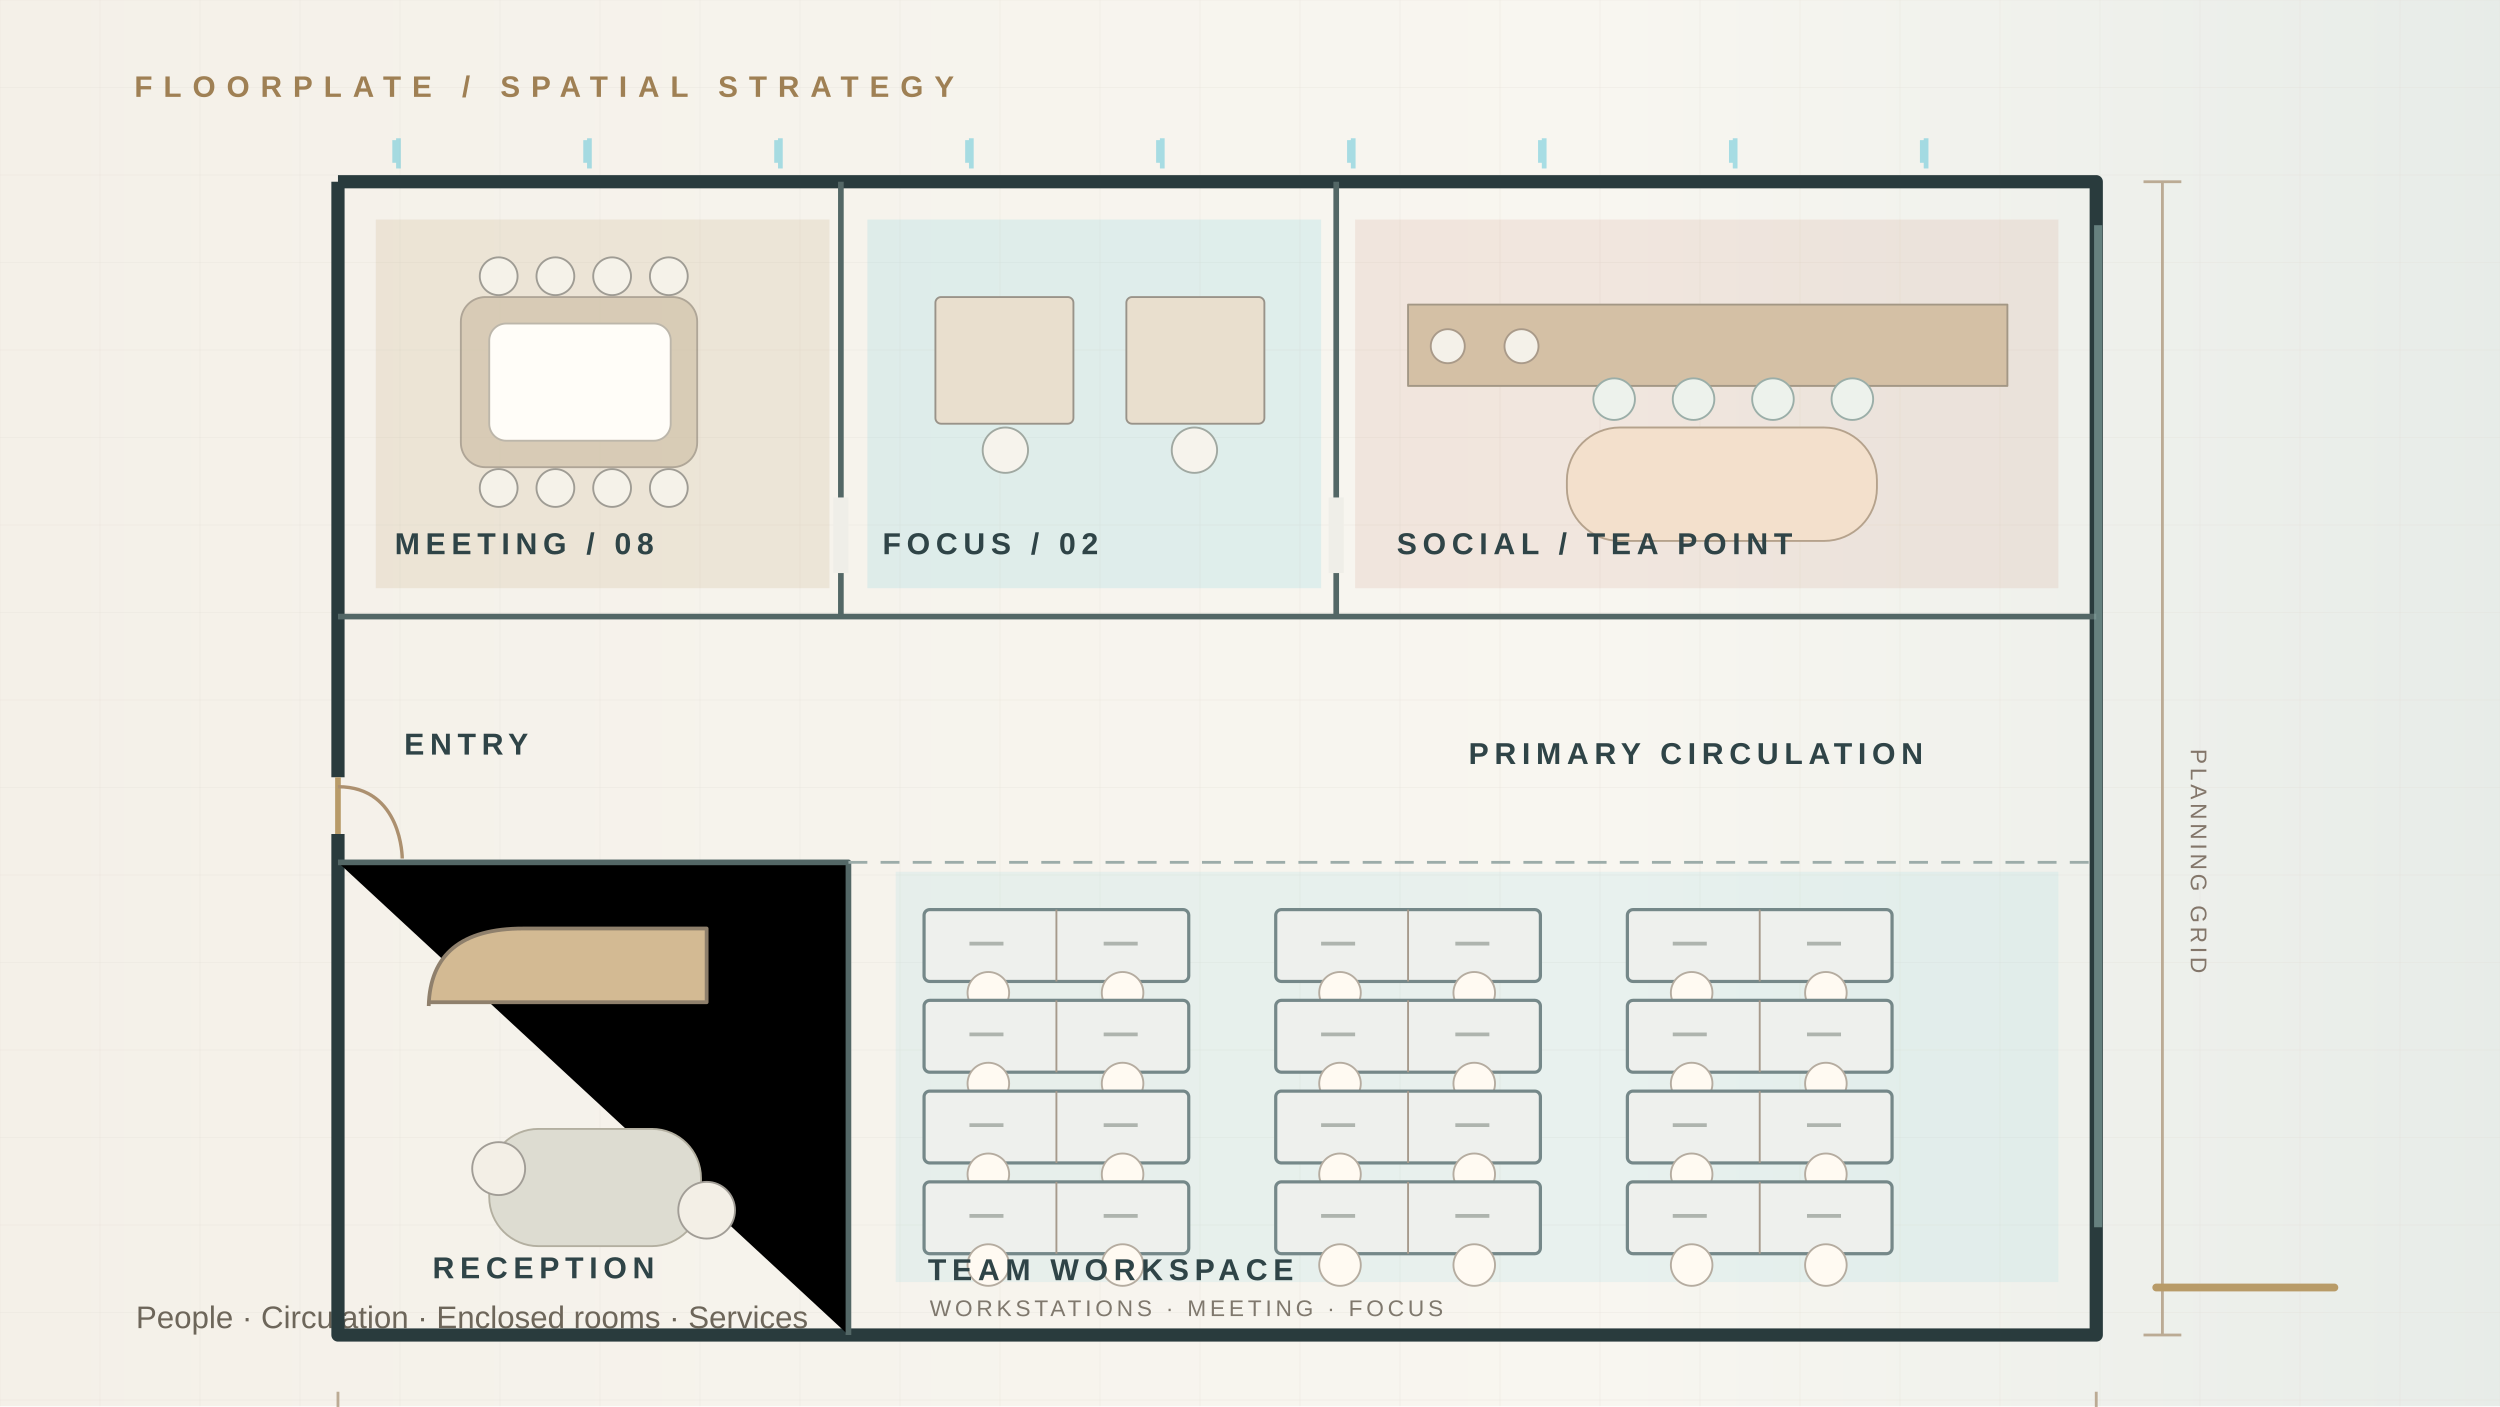
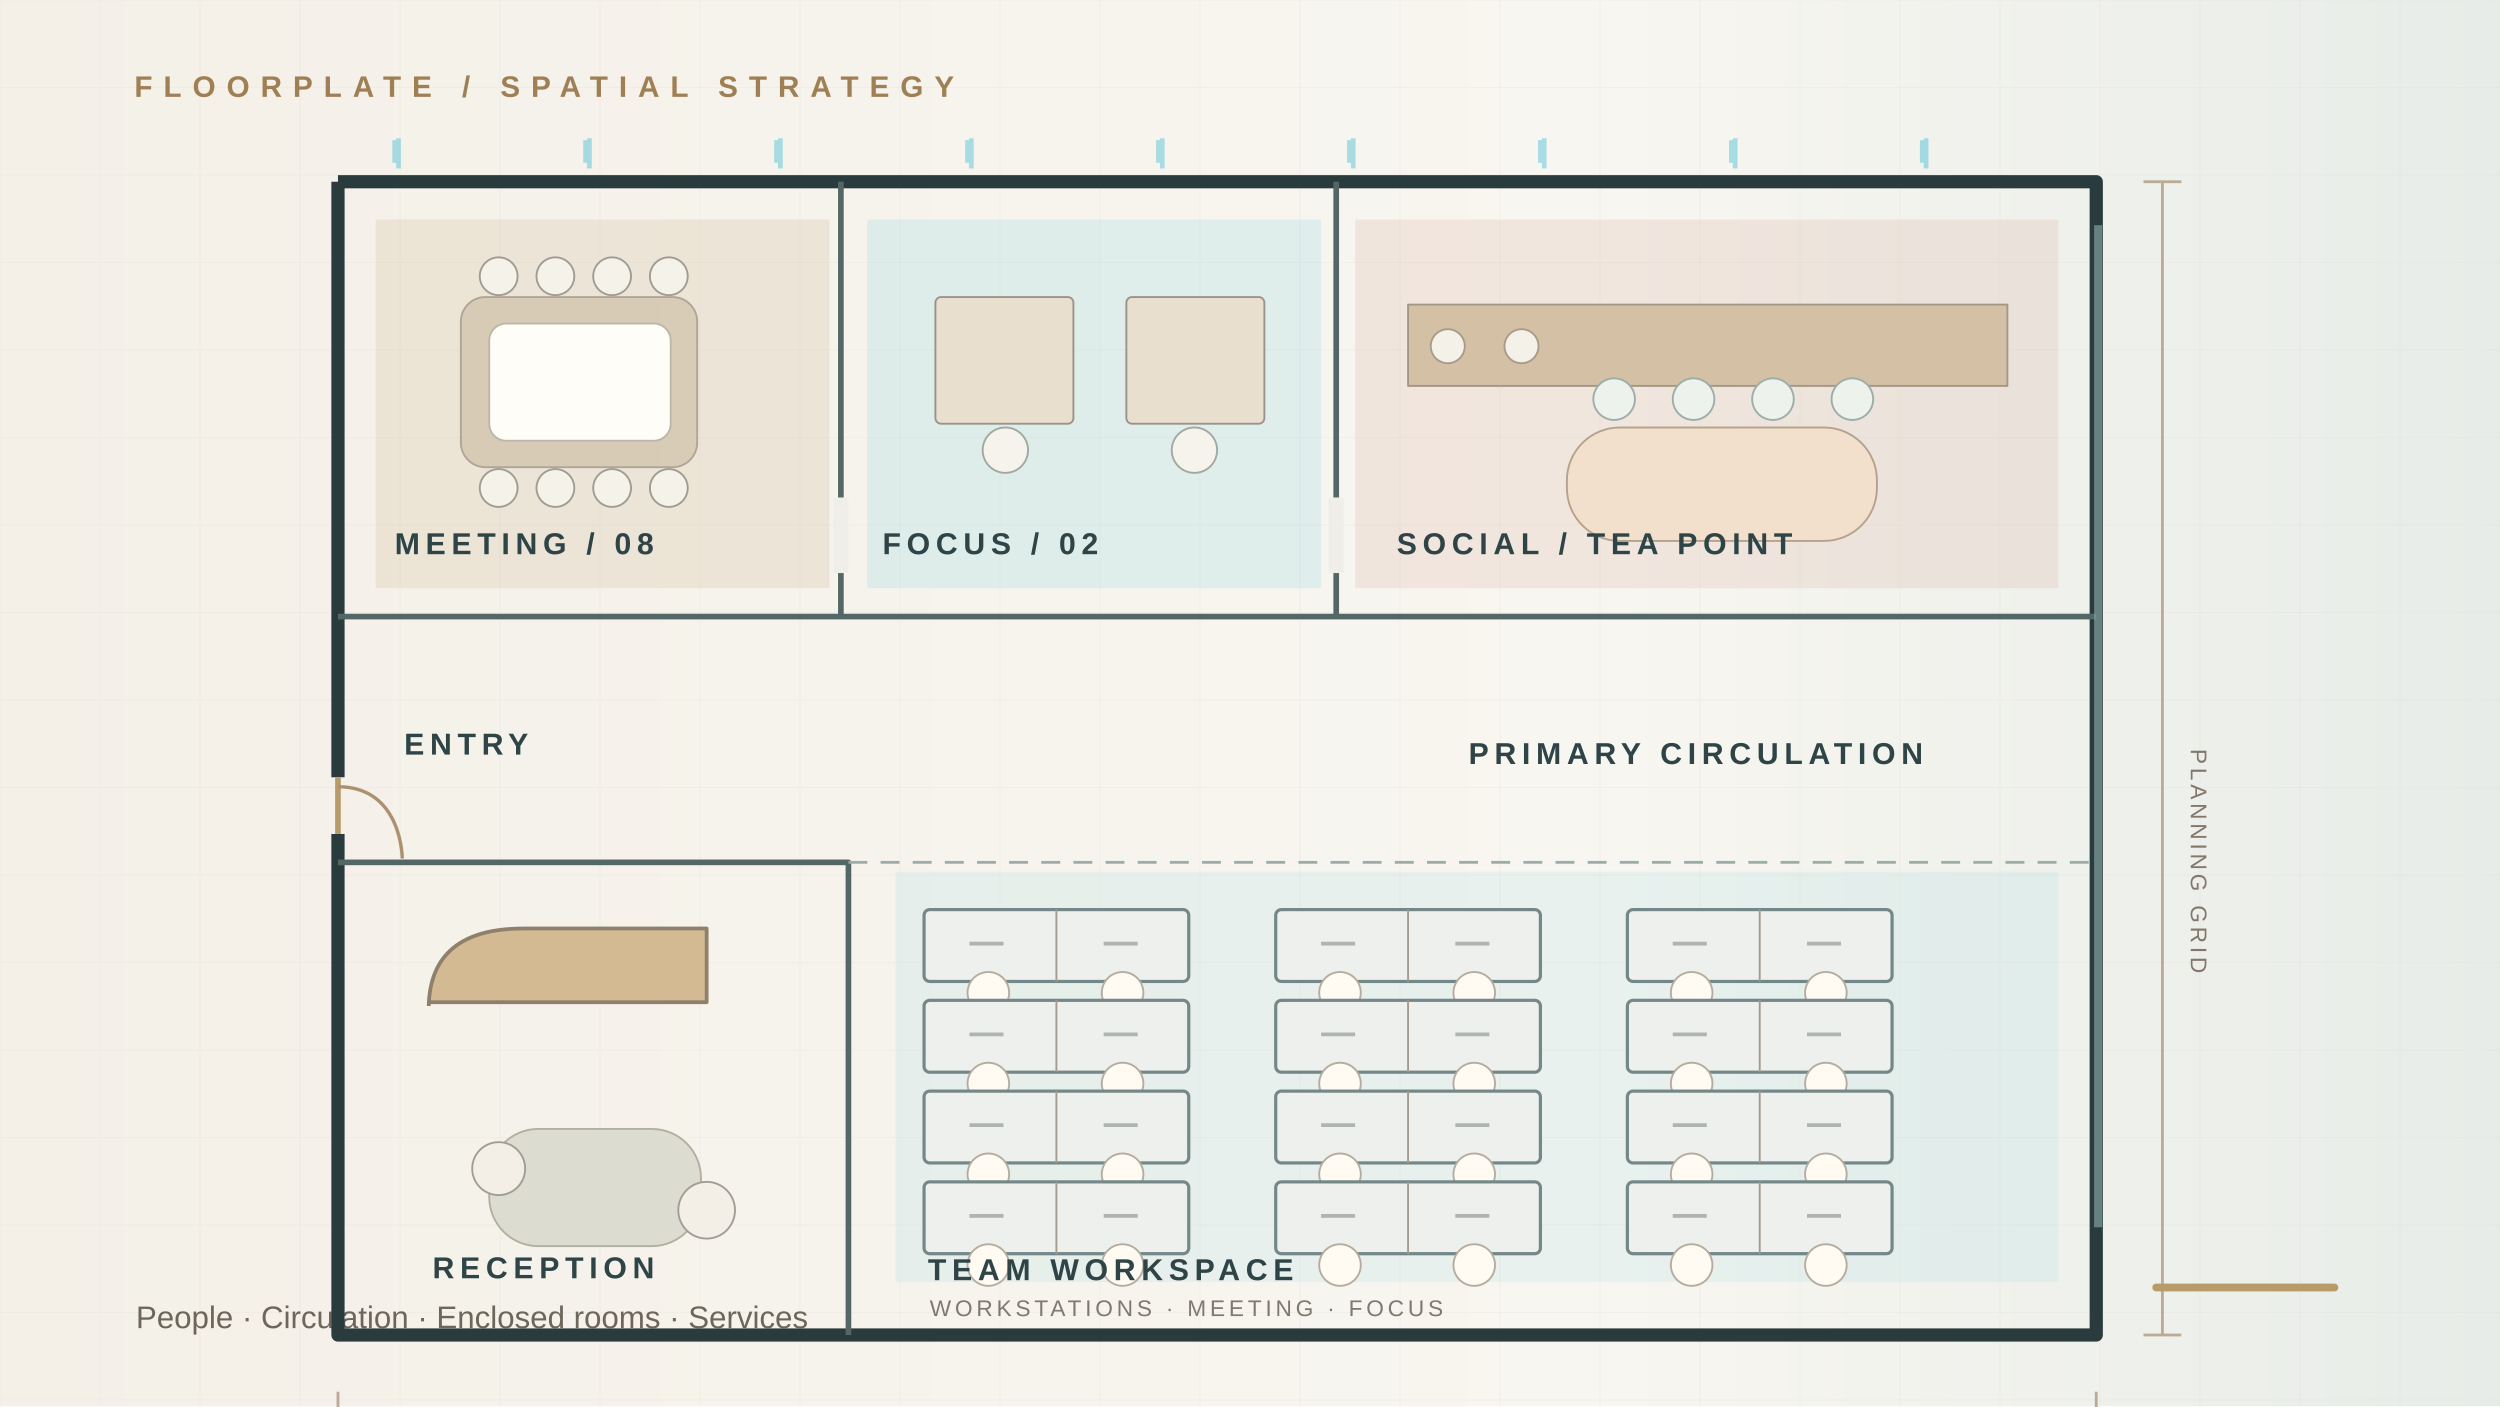
<svg xmlns="http://www.w3.org/2000/svg" width="1600" height="900" viewBox="0 0 1600 900" role="img" aria-label="Architectural office floorplate showing meeting rooms, reception, workstations and circulation">
  <defs>
    <linearGradient id="wash" x1="0" x2="1">
      <stop offset="0" stop-color="#f4f0e8" />
      <stop offset=".64" stop-color="#f8f6f0" />
      <stop offset="1" stop-color="#e7ece8" />
    </linearGradient>
  </defs>
  <rect width="1600" height="900" fill="url(#wash)" />
  <g fill="none" stroke="#c9c4ba" stroke-width=".7">
-     <path d="M 0 0 V900" stroke="#dedad2" opacity=".25" />
-     <path d="M 64 0 V900" stroke="#dedad2" opacity=".25" />
-     <path d="M 128 0 V900" stroke="#dedad2" opacity=".25" />
-     <path d="M 192 0 V900" stroke="#dedad2" opacity=".25" />
-     <path d="M 256 0 V900" stroke="#dedad2" opacity=".25" />
-     <path d="M 320 0 V900" stroke="#dedad2" opacity=".25" />
-     <path d="M 384 0 V900" stroke="#dedad2" opacity=".25" />
-     <path d="M 448 0 V900" stroke="#dedad2" opacity=".25" />
-     <path d="M 512 0 V900" stroke="#dedad2" opacity=".25" />
-     <path d="M 576 0 V900" stroke="#dedad2" opacity=".25" />
-     <path d="M 640 0 V900" stroke="#dedad2" opacity=".25" />
-     <path d="M 704 0 V900" stroke="#dedad2" opacity=".25" />
-     <path d="M 768 0 V900" stroke="#dedad2" opacity=".25" />
-     <path d="M 832 0 V900" stroke="#dedad2" opacity=".25" />
-     <path d="M 896 0 V900" stroke="#dedad2" opacity=".25" />
-     <path d="M 960 0 V900" stroke="#dedad2" opacity=".25" />
-     <path d="M 1024 0 V900" stroke="#dedad2" opacity=".25" />
-     <path d="M 1088 0 V900" stroke="#dedad2" opacity=".25" />
-     <path d="M 1152 0 V900" stroke="#dedad2" opacity=".25" />
-     <path d="M 1216 0 V900" stroke="#dedad2" opacity=".25" />
-     <path d="M 1280 0 V900" stroke="#dedad2" opacity=".25" />
-     <path d="M 1344 0 V900" stroke="#dedad2" opacity=".25" />
-     <path d="M 1408 0 V900" stroke="#dedad2" opacity=".25" />
-     <path d="M 1472 0 V900" stroke="#dedad2" opacity=".25" />
-     <path d="M 1536 0 V900" stroke="#dedad2" opacity=".25" />
-     <path d="M 1600 0 V900" stroke="#dedad2" opacity=".25" />
-     <path d="M0 0 H1600" stroke="#dedad2" opacity=".25" />
-     <path d="M0 56 H1600" stroke="#dedad2" opacity=".25" />
-     <path d="M0 112 H1600" stroke="#dedad2" opacity=".25" />
-     <path d="M0 168 H1600" stroke="#dedad2" opacity=".25" />
-     <path d="M0 224 H1600" stroke="#dedad2" opacity=".25" />
-     <path d="M0 280 H1600" stroke="#dedad2" opacity=".25" />
-     <path d="M0 336 H1600" stroke="#dedad2" opacity=".25" />
-     <path d="M0 392 H1600" stroke="#dedad2" opacity=".25" />
-     <path d="M0 448 H1600" stroke="#dedad2" opacity=".25" />
-     <path d="M0 504 H1600" stroke="#dedad2" opacity=".25" />
-     <path d="M0 560 H1600" stroke="#dedad2" opacity=".25" />
-     <path d="M0 616 H1600" stroke="#dedad2" opacity=".25" />
-     <path d="M0 672 H1600" stroke="#dedad2" opacity=".25" />
-     <path d="M0 728 H1600" stroke="#dedad2" opacity=".25" />
-     <path d="M0 784 H1600" stroke="#dedad2" opacity=".25" />
-     <path d="M0 840 H1600" stroke="#dedad2" opacity=".25" />
-     <path d="M0 896 H1600" stroke="#dedad2" opacity=".25" />
+     <path fill="none" d="M 0 0 V900" stroke="#dedad2" opacity=".25" />
+     <path fill="none" d="M 64 0 V900" stroke="#dedad2" opacity=".25" />
+     <path fill="none" d="M 128 0 V900" stroke="#dedad2" opacity=".25" />
+     <path fill="none" d="M 192 0 V900" stroke="#dedad2" opacity=".25" />
+     <path fill="none" d="M 256 0 V900" stroke="#dedad2" opacity=".25" />
+     <path fill="none" d="M 320 0 V900" stroke="#dedad2" opacity=".25" />
+     <path fill="none" d="M 384 0 V900" stroke="#dedad2" opacity=".25" />
+     <path fill="none" d="M 448 0 V900" stroke="#dedad2" opacity=".25" />
+     <path fill="none" d="M 512 0 V900" stroke="#dedad2" opacity=".25" />
+     <path fill="none" d="M 576 0 V900" stroke="#dedad2" opacity=".25" />
+     <path fill="none" d="M 640 0 V900" stroke="#dedad2" opacity=".25" />
+     <path fill="none" d="M 704 0 V900" stroke="#dedad2" opacity=".25" />
+     <path fill="none" d="M 768 0 V900" stroke="#dedad2" opacity=".25" />
+     <path fill="none" d="M 832 0 V900" stroke="#dedad2" opacity=".25" />
+     <path fill="none" d="M 896 0 V900" stroke="#dedad2" opacity=".25" />
+     <path fill="none" d="M 960 0 V900" stroke="#dedad2" opacity=".25" />
+     <path fill="none" d="M 1024 0 V900" stroke="#dedad2" opacity=".25" />
+     <path fill="none" d="M 1088 0 V900" stroke="#dedad2" opacity=".25" />
+     <path fill="none" d="M 1152 0 V900" stroke="#dedad2" opacity=".25" />
+     <path fill="none" d="M 1216 0 V900" stroke="#dedad2" opacity=".25" />
+     <path fill="none" d="M 1280 0 V900" stroke="#dedad2" opacity=".25" />
+     <path fill="none" d="M 1344 0 V900" stroke="#dedad2" opacity=".25" />
+     <path fill="none" d="M 1408 0 V900" stroke="#dedad2" opacity=".25" />
+     <path fill="none" d="M 1472 0 V900" stroke="#dedad2" opacity=".25" />
+     <path fill="none" d="M 1536 0 V900" stroke="#dedad2" opacity=".25" />
+     <path fill="none" d="M 1600 0 V900" stroke="#dedad2" opacity=".25" />
+     <path fill="none" d="M0 0 H1600" stroke="#dedad2" opacity=".25" />
+     <path fill="none" d="M0 56 H1600" stroke="#dedad2" opacity=".25" />
+     <path fill="none" d="M0 112 H1600" stroke="#dedad2" opacity=".25" />
+     <path fill="none" d="M0 168 H1600" stroke="#dedad2" opacity=".25" />
+     <path fill="none" d="M0 224 H1600" stroke="#dedad2" opacity=".25" />
+     <path fill="none" d="M0 280 H1600" stroke="#dedad2" opacity=".25" />
+     <path fill="none" d="M0 336 H1600" stroke="#dedad2" opacity=".25" />
+     <path fill="none" d="M0 392 H1600" stroke="#dedad2" opacity=".25" />
+     <path fill="none" d="M0 448 H1600" stroke="#dedad2" opacity=".25" />
+     <path fill="none" d="M0 504 H1600" stroke="#dedad2" opacity=".25" />
+     <path fill="none" d="M0 560 H1600" stroke="#dedad2" opacity=".25" />
+     <path fill="none" d="M0 616 H1600" stroke="#dedad2" opacity=".25" />
+     <path fill="none" d="M0 672 H1600" stroke="#dedad2" opacity=".25" />
+     <path fill="none" d="M0 728 H1600" stroke="#dedad2" opacity=".25" />
+     <path fill="none" d="M0 784 H1600" stroke="#dedad2" opacity=".25" />
+     <path fill="none" d="M0 840 H1600" stroke="#dedad2" opacity=".25" />
+     <path fill="none" d="M0 896 H1600" stroke="#dedad2" opacity=".25" />
  </g>
  <text x="86" y="62" fill="#9f8054" font-family="Arial,sans-serif" letter-spacing="7" font-size="19" font-weight="700">FLOORPLATE / SPATIAL STRATEGY</text>
  <text x="87" y="850" fill="#6d665a" font-family="Arial,sans-serif" font-size="20">People · Circulation · Enclosed rooms · Services</text>
  <g transform="translate(180 80) scale(1.21)">
    <g font-family="Arial,Helvetica,sans-serif" stroke-linejoin="round">
      <rect x="50" y="50" width="240" height="195" fill="#b79a69" opacity=".16" />
      <rect x="310" y="50" width="240" height="195" fill="#62c6d7" opacity=".16" />
      <rect x="568" y="50" width="372" height="195" fill="#ba684d" opacity=".11" />
      <rect x="325" y="395" width="615" height="217" fill="#62c6d7" opacity=".11" />
      <path d="M30 30H960V640H30V375 M30 345V30" fill="none" stroke="#293b3d" stroke-width="7" />
      <path d="M30 345V375" fill="none" stroke="#b89b68" stroke-width="3" />
-       <path d="M30 260H960" stroke="#536766" stroke-width="3" />
-       <path d="M296 30V260 M558 30V260" stroke="#536766" stroke-width="3" />
-       <path d="M30 390H300V640 M300 390V640" stroke="#536766" stroke-width="3" />
-       <path d="M300 390H960" stroke="#9caca9" stroke-width="1.5" stroke-dasharray="10 7" />
+       <path fill="none" d="M30 260H960" stroke="#536766" stroke-width="3" />
+       <path fill="none" d="M296 30V260 M558 30V260" stroke="#536766" stroke-width="3" />
+       <path fill="none" d="M30 390H300V640 M300 390V640" stroke="#536766" stroke-width="3" />
+       <path fill="none" d="M300 390H960" stroke="#9caca9" stroke-width="1.5" stroke-dasharray="10 7" />
      <path d="M30 350C64 350 64 388 64 388" fill="none" stroke="#ac906f" stroke-width="1.8" />
-       <path d="M296 197v40 M558 197v40" stroke="#efeee8" stroke-width="8" />
+       <path fill="none" d="M296 197v40 M558 197v40" stroke="#efeee8" stroke-width="8" />
      <g stroke="#00a4cf" stroke-width="2" opacity=".65">
-         <path d="M 60 20 v-12 M 62 23 v-16" stroke="#00a7ca" stroke-width="2.5" opacity=".5" />
-         <path d="M 161 20 v-12 M 163 23 v-16" stroke="#00a7ca" stroke-width="2.5" opacity=".5" />
-         <path d="M 262 20 v-12 M 264 23 v-16" stroke="#00a7ca" stroke-width="2.5" opacity=".5" />
-         <path d="M 363 20 v-12 M 365 23 v-16" stroke="#00a7ca" stroke-width="2.5" opacity=".5" />
-         <path d="M 464 20 v-12 M 466 23 v-16" stroke="#00a7ca" stroke-width="2.5" opacity=".5" />
-         <path d="M 565 20 v-12 M 567 23 v-16" stroke="#00a7ca" stroke-width="2.5" opacity=".5" />
-         <path d="M 666 20 v-12 M 668 23 v-16" stroke="#00a7ca" stroke-width="2.5" opacity=".5" />
-         <path d="M 767 20 v-12 M 769 23 v-16" stroke="#00a7ca" stroke-width="2.5" opacity=".5" />
-         <path d="M 868 20 v-12 M 870 23 v-16" stroke="#00a7ca" stroke-width="2.5" opacity=".5" />
+         <path fill="none" d="M 60 20 v-12 M 62 23 v-16" stroke="#00a7ca" stroke-width="2.5" opacity=".5" />
+         <path fill="none" d="M 161 20 v-12 M 163 23 v-16" stroke="#00a7ca" stroke-width="2.5" opacity=".5" />
+         <path fill="none" d="M 262 20 v-12 M 264 23 v-16" stroke="#00a7ca" stroke-width="2.5" opacity=".5" />
+         <path fill="none" d="M 363 20 v-12 M 365 23 v-16" stroke="#00a7ca" stroke-width="2.5" opacity=".5" />
+         <path fill="none" d="M 464 20 v-12 M 466 23 v-16" stroke="#00a7ca" stroke-width="2.5" opacity=".5" />
+         <path fill="none" d="M 565 20 v-12 M 567 23 v-16" stroke="#00a7ca" stroke-width="2.5" opacity=".5" />
+         <path fill="none" d="M 666 20 v-12 M 668 23 v-16" stroke="#00a7ca" stroke-width="2.5" opacity=".5" />
+         <path fill="none" d="M 767 20 v-12 M 769 23 v-16" stroke="#00a7ca" stroke-width="2.5" opacity=".5" />
+         <path fill="none" d="M 868 20 v-12 M 870 23 v-16" stroke="#00a7ca" stroke-width="2.5" opacity=".5" />
      </g>
      <g stroke="#87a6a3" stroke-width="2.3">
-         <path d="M960 53v530 M962 53v530" opacity=".65" />
+         <path fill="none" d="M960 53v530 M962 53v530" opacity=".65" />
      </g>
      <rect x="95" y="91" width="125" height="90" rx="13" fill="#cdbda4" opacity=".64" stroke="#8d8273" />
      <rect x="110" y="105" width="96" height="62" rx="9" fill="#fffdf8" stroke="#bcb6aa" />
      <circle cx="115" cy="80" r="10" fill="#f5f2e9" stroke="#9f9c94" />
      <circle cx="115" cy="192" r="10" fill="#f5f2e9" stroke="#9f9c94" />
      <circle cx="145" cy="80" r="10" fill="#f5f2e9" stroke="#9f9c94" />
      <circle cx="145" cy="192" r="10" fill="#f5f2e9" stroke="#9f9c94" />
      <circle cx="175" cy="80" r="10" fill="#f5f2e9" stroke="#9f9c94" />
      <circle cx="175" cy="192" r="10" fill="#f5f2e9" stroke="#9f9c94" />
      <circle cx="205" cy="80" r="10" fill="#f5f2e9" stroke="#9f9c94" />
      <circle cx="205" cy="192" r="10" fill="#f5f2e9" stroke="#9f9c94" />
      <rect x="346" y="91" width="73" height="67" rx="3" fill="#e9dfce" stroke="#999389" />
      <rect x="447" y="91" width="73" height="67" rx="3" fill="#e9dfce" stroke="#999389" />
      <circle cx="383" cy="172" r="12" fill="#f6f3ec" stroke="#a0a8a1" />
      <circle cx="483" cy="172" r="12" fill="#f6f3ec" stroke="#a0a8a1" />
      <path d="M596 95H913V138H596Z" fill="#d4c0a5" stroke="#a39785" />
      <circle cx="617" cy="117" r="9" fill="#f4f1e9" stroke="#a99a89" />
      <circle cx="656" cy="117" r="9" fill="#f4f1e9" stroke="#a99a89" />
      <rect x="680" y="160" width="164" height="60" rx="28" fill="#f3e0cc" stroke="#b5a28c" />
      <circle cx="705" cy="145" r="11" fill="#edf2ec" stroke="#9baea8" />
      <circle cx="747" cy="145" r="11" fill="#edf2ec" stroke="#9baea8" />
      <circle cx="789" cy="145" r="11" fill="#edf2ec" stroke="#9baea8" />
      <circle cx="831" cy="145" r="11" fill="#edf2ec" stroke="#9baea8" />
      <path d="M78 466Q79 425 128 425H225V464H78" fill="#d3ba93" stroke="#8f806c" stroke-width="2" />
      <rect x="110" y="531" width="112" height="62" rx="26" fill="#dddcd1" stroke="#b3afa0" />
      <circle cx="115" cy="552" r="14" fill="#f3efe6" stroke="#a19d96" />
      <circle cx="225" cy="574" r="15" fill="#f3efe6" stroke="#a19d96" />
      <g transform="translate(340 415)">
        <rect width="140" height="38" rx="3" fill="#eef0ed" stroke="#758889" stroke-width="1.7" />
-         <path d="M70 0V38" stroke="#a69a8c" />
-         <circle cx="34" cy="44" r="11" fill="#fffaf2" stroke="#b5aca0" />
-         <circle cx="105" cy="44" r="11" fill="#fffaf2" stroke="#b5aca0" />
-         <path d="M24 18h18m53 0h18" stroke="#aeb4ae" stroke-width="2" />
+         <path fill="none" d="M70 0V38" stroke="#a69a8c" />
+         <circle cx="34" cy="44" r="11" fill="#fffaf2" stroke="#b5aca0" />
+         <circle cx="105" cy="44" r="11" fill="#fffaf2" stroke="#b5aca0" />
+         <path fill="none" d="M24 18h18m53 0h18" stroke="#aeb4ae" stroke-width="2" />
      </g>
      <g transform="translate(526 415)">
        <rect width="140" height="38" rx="3" fill="#eef0ed" stroke="#758889" stroke-width="1.7" />
-         <path d="M70 0V38" stroke="#a69a8c" />
-         <circle cx="34" cy="44" r="11" fill="#fffaf2" stroke="#b5aca0" />
-         <circle cx="105" cy="44" r="11" fill="#fffaf2" stroke="#b5aca0" />
-         <path d="M24 18h18m53 0h18" stroke="#aeb4ae" stroke-width="2" />
+         <path fill="none" d="M70 0V38" stroke="#a69a8c" />
+         <circle cx="34" cy="44" r="11" fill="#fffaf2" stroke="#b5aca0" />
+         <circle cx="105" cy="44" r="11" fill="#fffaf2" stroke="#b5aca0" />
+         <path fill="none" d="M24 18h18m53 0h18" stroke="#aeb4ae" stroke-width="2" />
      </g>
      <g transform="translate(712 415)">
        <rect width="140" height="38" rx="3" fill="#eef0ed" stroke="#758889" stroke-width="1.7" />
-         <path d="M70 0V38" stroke="#a69a8c" />
-         <circle cx="34" cy="44" r="11" fill="#fffaf2" stroke="#b5aca0" />
-         <circle cx="105" cy="44" r="11" fill="#fffaf2" stroke="#b5aca0" />
-         <path d="M24 18h18m53 0h18" stroke="#aeb4ae" stroke-width="2" />
+         <path fill="none" d="M70 0V38" stroke="#a69a8c" />
+         <circle cx="34" cy="44" r="11" fill="#fffaf2" stroke="#b5aca0" />
+         <circle cx="105" cy="44" r="11" fill="#fffaf2" stroke="#b5aca0" />
+         <path fill="none" d="M24 18h18m53 0h18" stroke="#aeb4ae" stroke-width="2" />
      </g>
      <g transform="translate(340 463)">
        <rect width="140" height="38" rx="3" fill="#eef0ed" stroke="#758889" stroke-width="1.7" />
-         <path d="M70 0V38" stroke="#a69a8c" />
-         <circle cx="34" cy="44" r="11" fill="#fffaf2" stroke="#b5aca0" />
-         <circle cx="105" cy="44" r="11" fill="#fffaf2" stroke="#b5aca0" />
-         <path d="M24 18h18m53 0h18" stroke="#aeb4ae" stroke-width="2" />
+         <path fill="none" d="M70 0V38" stroke="#a69a8c" />
+         <circle cx="34" cy="44" r="11" fill="#fffaf2" stroke="#b5aca0" />
+         <circle cx="105" cy="44" r="11" fill="#fffaf2" stroke="#b5aca0" />
+         <path fill="none" d="M24 18h18m53 0h18" stroke="#aeb4ae" stroke-width="2" />
      </g>
      <g transform="translate(526 463)">
        <rect width="140" height="38" rx="3" fill="#eef0ed" stroke="#758889" stroke-width="1.7" />
-         <path d="M70 0V38" stroke="#a69a8c" />
-         <circle cx="34" cy="44" r="11" fill="#fffaf2" stroke="#b5aca0" />
-         <circle cx="105" cy="44" r="11" fill="#fffaf2" stroke="#b5aca0" />
-         <path d="M24 18h18m53 0h18" stroke="#aeb4ae" stroke-width="2" />
+         <path fill="none" d="M70 0V38" stroke="#a69a8c" />
+         <circle cx="34" cy="44" r="11" fill="#fffaf2" stroke="#b5aca0" />
+         <circle cx="105" cy="44" r="11" fill="#fffaf2" stroke="#b5aca0" />
+         <path fill="none" d="M24 18h18m53 0h18" stroke="#aeb4ae" stroke-width="2" />
      </g>
      <g transform="translate(712 463)">
        <rect width="140" height="38" rx="3" fill="#eef0ed" stroke="#758889" stroke-width="1.7" />
-         <path d="M70 0V38" stroke="#a69a8c" />
-         <circle cx="34" cy="44" r="11" fill="#fffaf2" stroke="#b5aca0" />
-         <circle cx="105" cy="44" r="11" fill="#fffaf2" stroke="#b5aca0" />
-         <path d="M24 18h18m53 0h18" stroke="#aeb4ae" stroke-width="2" />
+         <path fill="none" d="M70 0V38" stroke="#a69a8c" />
+         <circle cx="34" cy="44" r="11" fill="#fffaf2" stroke="#b5aca0" />
+         <circle cx="105" cy="44" r="11" fill="#fffaf2" stroke="#b5aca0" />
+         <path fill="none" d="M24 18h18m53 0h18" stroke="#aeb4ae" stroke-width="2" />
      </g>
      <g transform="translate(340 511)">
        <rect width="140" height="38" rx="3" fill="#eef0ed" stroke="#758889" stroke-width="1.7" />
-         <path d="M70 0V38" stroke="#a69a8c" />
-         <circle cx="34" cy="44" r="11" fill="#fffaf2" stroke="#b5aca0" />
-         <circle cx="105" cy="44" r="11" fill="#fffaf2" stroke="#b5aca0" />
-         <path d="M24 18h18m53 0h18" stroke="#aeb4ae" stroke-width="2" />
+         <path fill="none" d="M70 0V38" stroke="#a69a8c" />
+         <circle cx="34" cy="44" r="11" fill="#fffaf2" stroke="#b5aca0" />
+         <circle cx="105" cy="44" r="11" fill="#fffaf2" stroke="#b5aca0" />
+         <path fill="none" d="M24 18h18m53 0h18" stroke="#aeb4ae" stroke-width="2" />
      </g>
      <g transform="translate(526 511)">
        <rect width="140" height="38" rx="3" fill="#eef0ed" stroke="#758889" stroke-width="1.7" />
-         <path d="M70 0V38" stroke="#a69a8c" />
-         <circle cx="34" cy="44" r="11" fill="#fffaf2" stroke="#b5aca0" />
-         <circle cx="105" cy="44" r="11" fill="#fffaf2" stroke="#b5aca0" />
-         <path d="M24 18h18m53 0h18" stroke="#aeb4ae" stroke-width="2" />
+         <path fill="none" d="M70 0V38" stroke="#a69a8c" />
+         <circle cx="34" cy="44" r="11" fill="#fffaf2" stroke="#b5aca0" />
+         <circle cx="105" cy="44" r="11" fill="#fffaf2" stroke="#b5aca0" />
+         <path fill="none" d="M24 18h18m53 0h18" stroke="#aeb4ae" stroke-width="2" />
      </g>
      <g transform="translate(712 511)">
        <rect width="140" height="38" rx="3" fill="#eef0ed" stroke="#758889" stroke-width="1.7" />
-         <path d="M70 0V38" stroke="#a69a8c" />
-         <circle cx="34" cy="44" r="11" fill="#fffaf2" stroke="#b5aca0" />
-         <circle cx="105" cy="44" r="11" fill="#fffaf2" stroke="#b5aca0" />
-         <path d="M24 18h18m53 0h18" stroke="#aeb4ae" stroke-width="2" />
+         <path fill="none" d="M70 0V38" stroke="#a69a8c" />
+         <circle cx="34" cy="44" r="11" fill="#fffaf2" stroke="#b5aca0" />
+         <circle cx="105" cy="44" r="11" fill="#fffaf2" stroke="#b5aca0" />
+         <path fill="none" d="M24 18h18m53 0h18" stroke="#aeb4ae" stroke-width="2" />
      </g>
      <g transform="translate(340 559)">
        <rect width="140" height="38" rx="3" fill="#eef0ed" stroke="#758889" stroke-width="1.7" />
-         <path d="M70 0V38" stroke="#a69a8c" />
-         <circle cx="34" cy="44" r="11" fill="#fffaf2" stroke="#b5aca0" />
-         <circle cx="105" cy="44" r="11" fill="#fffaf2" stroke="#b5aca0" />
-         <path d="M24 18h18m53 0h18" stroke="#aeb4ae" stroke-width="2" />
+         <path fill="none" d="M70 0V38" stroke="#a69a8c" />
+         <circle cx="34" cy="44" r="11" fill="#fffaf2" stroke="#b5aca0" />
+         <circle cx="105" cy="44" r="11" fill="#fffaf2" stroke="#b5aca0" />
+         <path fill="none" d="M24 18h18m53 0h18" stroke="#aeb4ae" stroke-width="2" />
      </g>
      <g transform="translate(526 559)">
        <rect width="140" height="38" rx="3" fill="#eef0ed" stroke="#758889" stroke-width="1.7" />
-         <path d="M70 0V38" stroke="#a69a8c" />
-         <circle cx="34" cy="44" r="11" fill="#fffaf2" stroke="#b5aca0" />
-         <circle cx="105" cy="44" r="11" fill="#fffaf2" stroke="#b5aca0" />
-         <path d="M24 18h18m53 0h18" stroke="#aeb4ae" stroke-width="2" />
+         <path fill="none" d="M70 0V38" stroke="#a69a8c" />
+         <circle cx="34" cy="44" r="11" fill="#fffaf2" stroke="#b5aca0" />
+         <circle cx="105" cy="44" r="11" fill="#fffaf2" stroke="#b5aca0" />
+         <path fill="none" d="M24 18h18m53 0h18" stroke="#aeb4ae" stroke-width="2" />
      </g>
      <g transform="translate(712 559)">
        <rect width="140" height="38" rx="3" fill="#eef0ed" stroke="#758889" stroke-width="1.7" />
-         <path d="M70 0V38" stroke="#a69a8c" />
-         <circle cx="34" cy="44" r="11" fill="#fffaf2" stroke="#b5aca0" />
-         <circle cx="105" cy="44" r="11" fill="#fffaf2" stroke="#b5aca0" />
-         <path d="M24 18h18m53 0h18" stroke="#aeb4ae" stroke-width="2" />
+         <path fill="none" d="M70 0V38" stroke="#a69a8c" />
+         <circle cx="34" cy="44" r="11" fill="#fffaf2" stroke="#b5aca0" />
+         <circle cx="105" cy="44" r="11" fill="#fffaf2" stroke="#b5aca0" />
+         <path fill="none" d="M24 18h18m53 0h18" stroke="#aeb4ae" stroke-width="2" />
      </g>
      <g font-size="16" fill="#2f4447" font-weight="700" letter-spacing="3">
        <text x="60" y="227">MEETING / 08</text>
        <text x="318" y="227">FOCUS / 02</text>
        <text x="590" y="227">SOCIAL / TEA POINT</text>
        <text x="80" y="610">RECEPTION</text>
        <text x="342" y="611">TEAM WORKSPACE</text>
        <text x="65" y="333">ENTRY</text>
        <text x="628" y="338">PRIMARY CIRCULATION</text>
      </g>
      <g font-size="12" fill="#7f786d" letter-spacing="2">
        <text x="343" y="630">WORKSTATIONS · MEETING · FOCUS</text>
      </g>
      <g stroke="#b6a38b" stroke-width="1.5" fill="none" opacity=".9">
-         <path d="M30 680H960 M30 670V690 M960 670V690 M995 30V640 M985 30H1005 M985 640H1005" />
+         <path fill="none" d="M30 680H960 M30 670V690 M960 670V690 M995 30V640 M985 30H1005 M985 640H1005" />
      </g>
      <g font-size="12" fill="#83766a" letter-spacing="2">
        <text x="455" y="701">SPATIAL RELATIONSHIPS</text>
        <text x="1010" y="330" transform="rotate(90 1010 330)">PLANNING GRID</text>
      </g>
    </g>
  </g>
-   <path d="M1380 824H1494" stroke="#b89b68" stroke-width="5" stroke-linecap="round" />
+   <path fill="none" d="M1380 824H1494" stroke="#b89b68" stroke-width="5" stroke-linecap="round" />
</svg>
